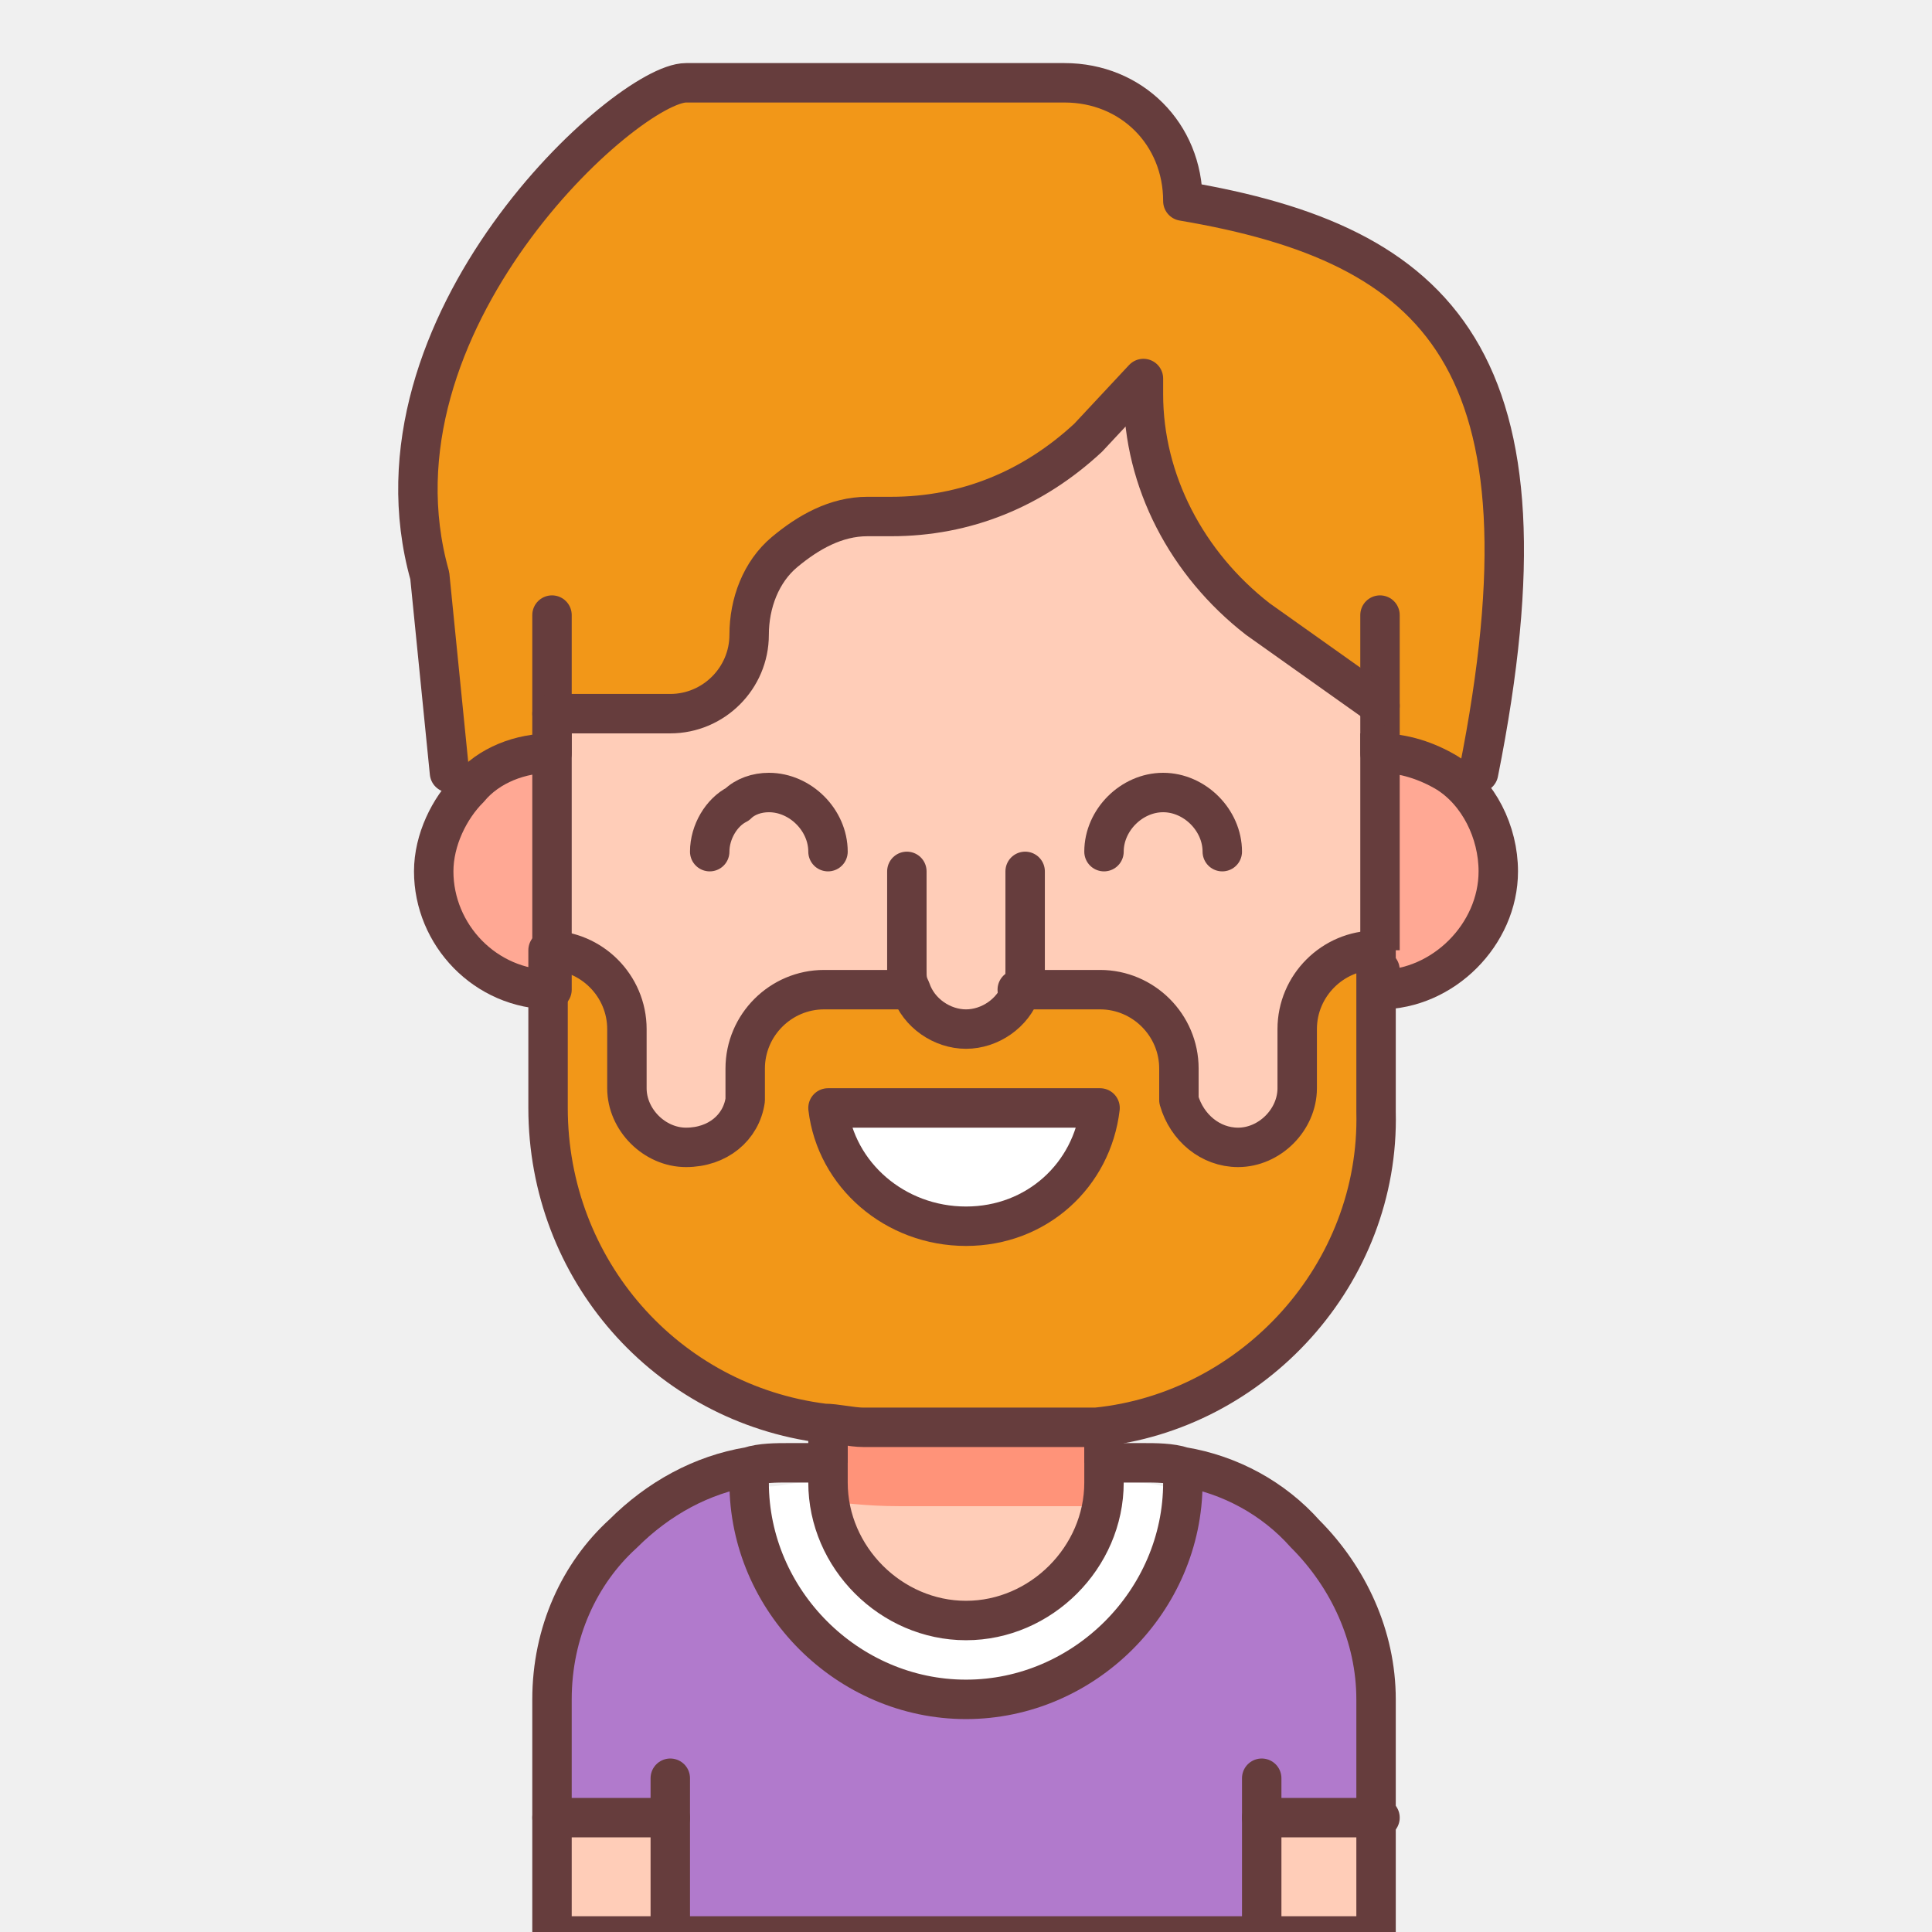
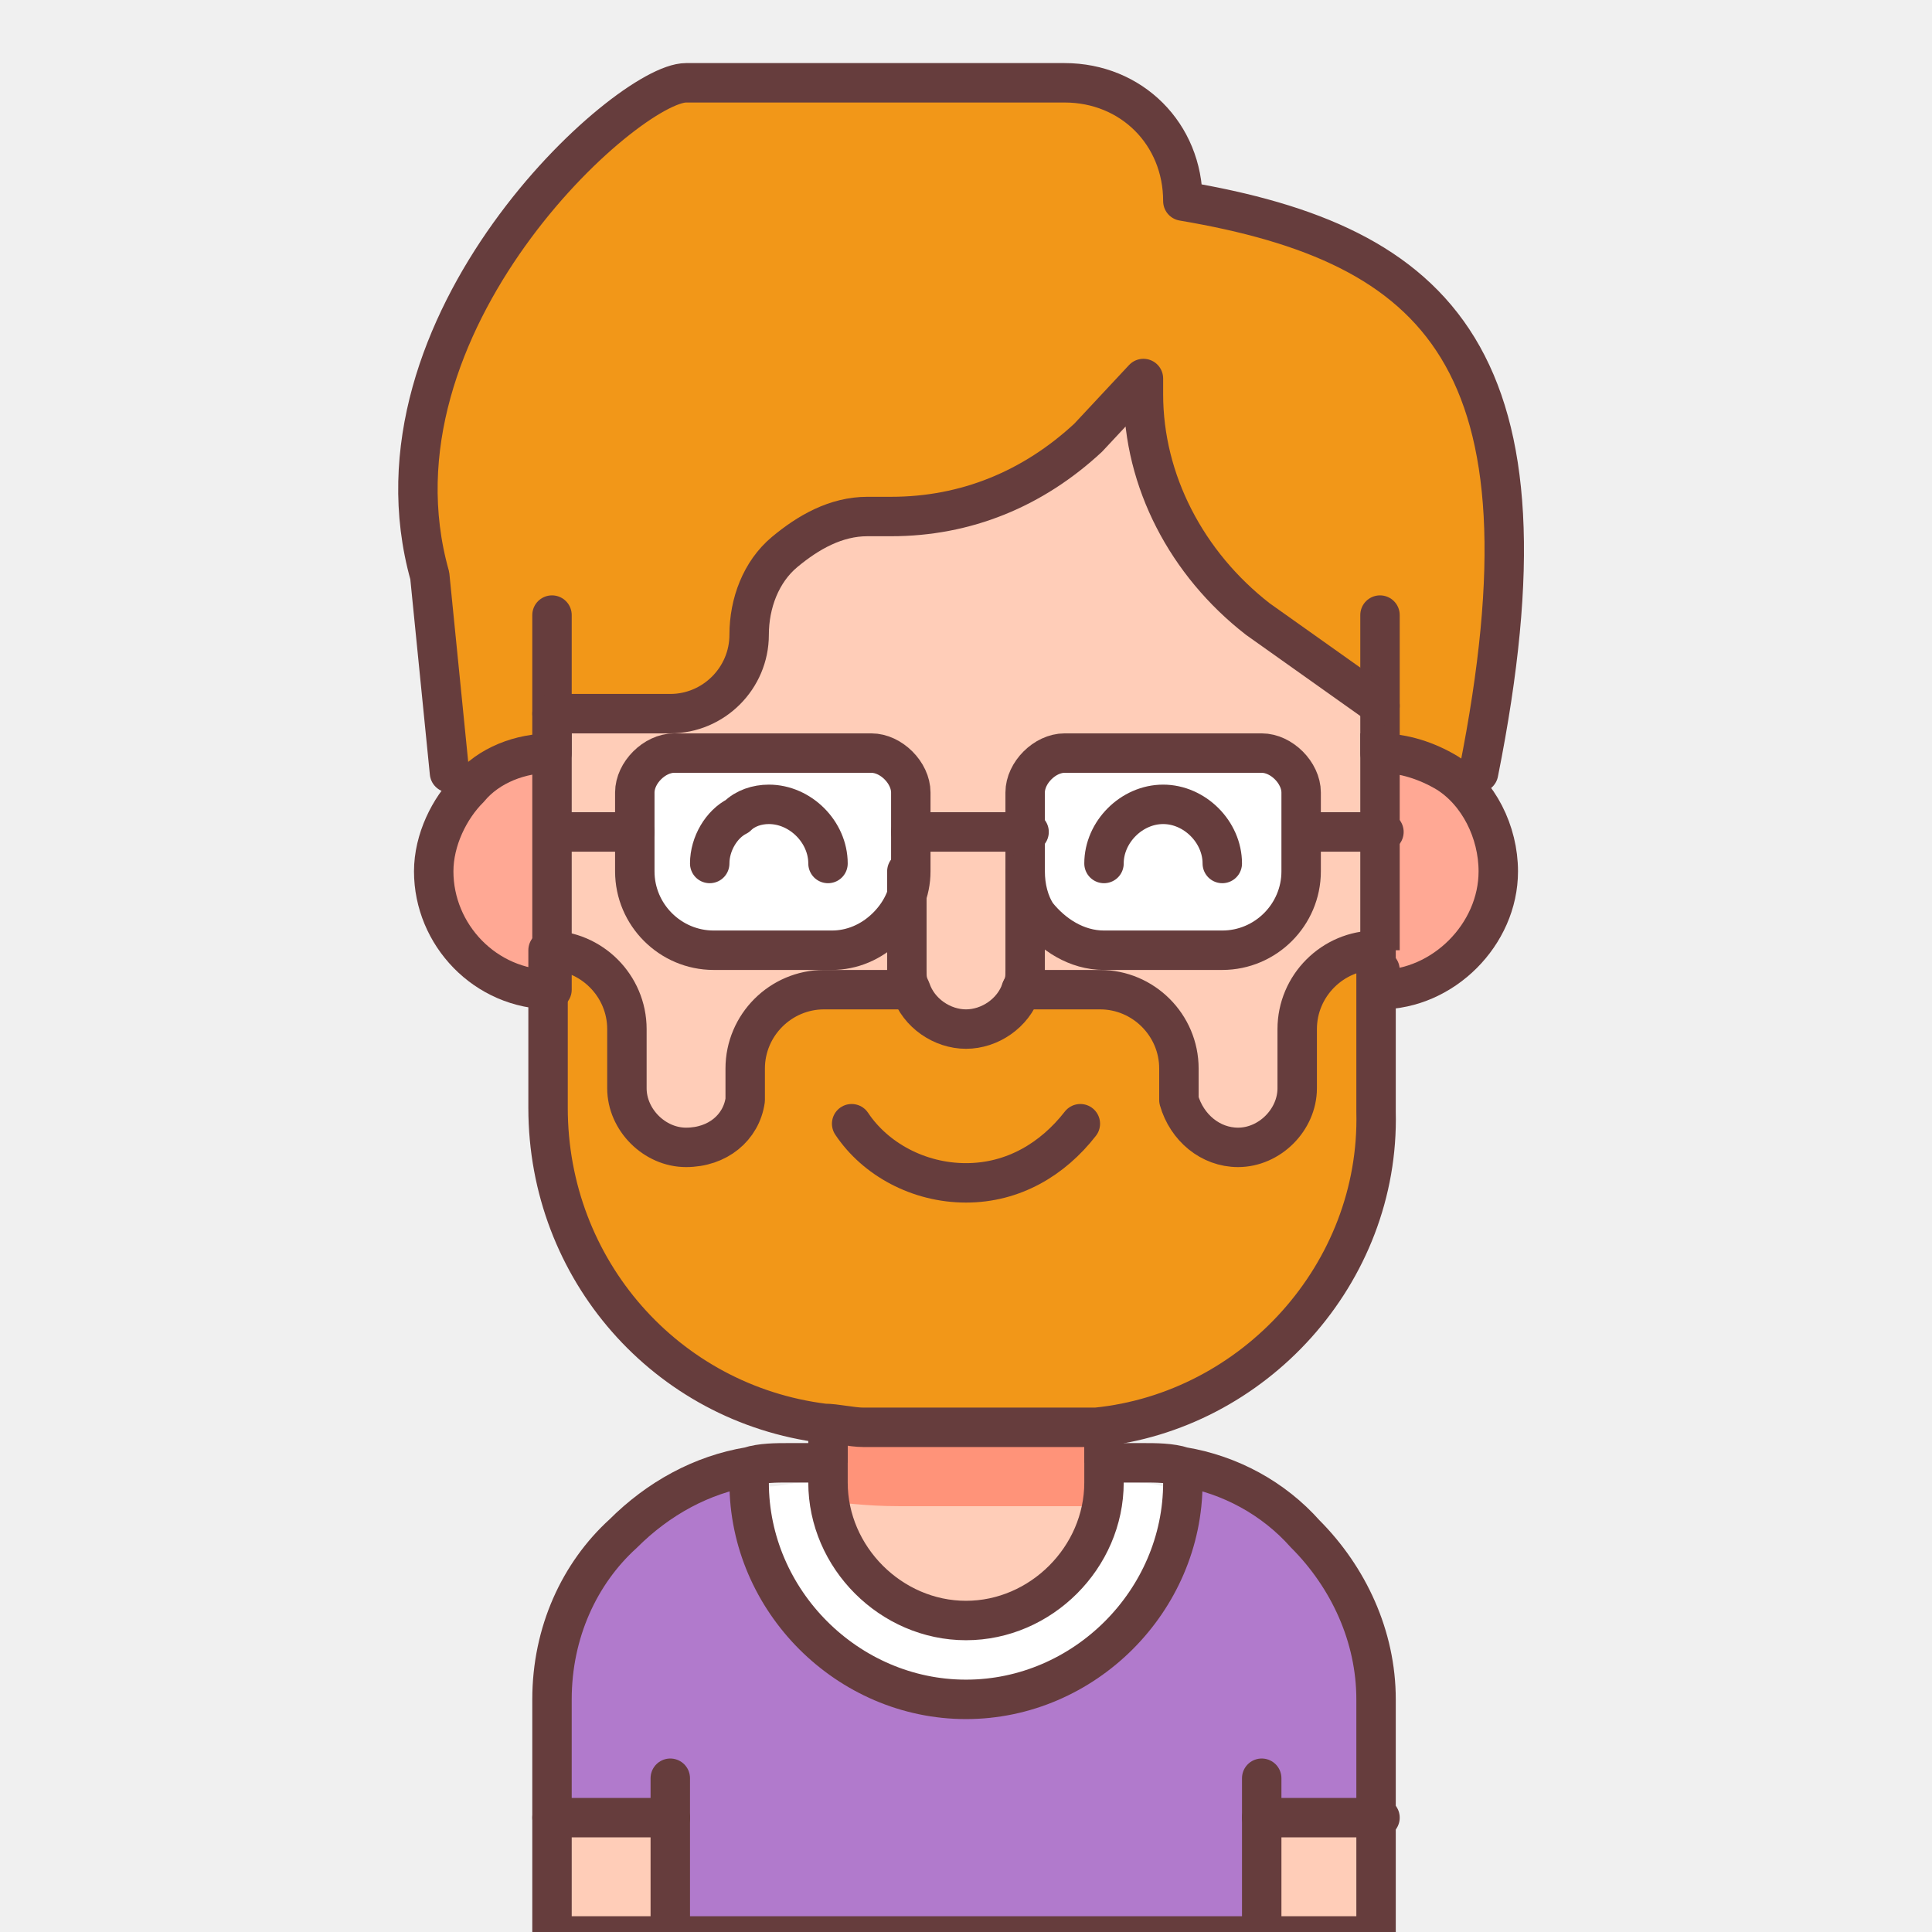
<svg xmlns="http://www.w3.org/2000/svg" version="1.1" id="Layer_1" x="0px" y="0px" viewBox="0 0 49 49" style="enable-background:new 0 0 49 49;" xml:space="preserve">
  <style type="text/css">
	.st0{fill:#FFFFFF;}
	.st1{fill:#F29718;}
	.st2{fill:#FFA894;}
	.st3{fill:#FFCDB8;}
	.st4{fill:#B17ACC;}
	.st5{fill:#FF9379;}
	.st6{fill:none;stroke:#663D3D;stroke-linecap:round;stroke-linejoin:round;stroke-miterlimit:10;}
	.st7{fill:none;stroke:#663D3D;stroke-miterlimit:10;}
</style>
-   <path class="st0" d="M29.5,37.7c0,0.1,0,0.2,0,0.3c0,2.5-2.2,4.6-5,4.6s-5-2.1-5-4.6c0-0.1,0-0.2,0-0.3c0.3,0,0.6-0.1,0.9-0.1h0.9  V38c0,0.8,0.4,1.6,1,2.1c0.6,0.5,1.3,0.8,2.2,0.8s1.7-0.3,2.3-0.9c0.6-0.5,0.9-1.2,0.9-2v-0.4h0.9C28.8,37.6,29.2,37.6,29.5,37.7z" />
+   <path class="st0" d="M29.5,37.7c0,0.1,0,0.2,0,0.3c0,2.5-2.2,4.6-5,4.6s-5-2.1-5-4.6c0-0.1,0-0.2,0-0.3c0.3,0,0.6-0.1,0.9-0.1h0.9  V38c0,0.8,0.4,1.6,1,2.1s1.3,0.8,2.2,0.8s1.7-0.3,2.3-0.9c0.6-0.5,0.9-1.2,0.9-2v-0.4h0.9C28.8,37.6,29.2,37.6,29.5,37.7z" />
  <g>
    <path class="st1" d="M14,18.1v1c-0.8,0-1.6,0.3-2.1,0.9l-0.4-0.4l-0.5-5C9.1,8.2,15.9,2.1,17.4,2.1H27c1.7,0,3,1.3,3,3   c6.5,1.1,9.6,4,7.5,14.5h-0.9c-0.5-0.3-1.1-0.5-1.7-0.5v-1.2l-3.1-2.2c-1.8-1.3-2.9-3.4-2.9-5.7V9.6c-1.5,1.5-3.1,3.5-6.4,3.5h-0.6   c-1.7,0-3,1.3-3,3c0,1.1-0.9,2-2,2H14L14,18.1z" />
    <path class="st2" d="M38,22.1c0,1.6-1.4,3-3,3c0-3.5,0-2.5,0-6C36.7,19.1,38,20.5,38,22.1z" />
    <rect x="32" y="46.1" class="st3" width="3" height="3" />
-     <path class="st4" d="M17,46.1h-3v-3c0-3,2.2-5.4,5-5.9l0.1,0.4c0,3,2.5,5.5,5.5,5.5s5.5-2.5,5.5-5.5l0.1-0.4   c2.8,0.5,4.9,2.9,4.9,5.9v3h-3v3H17L17,46.1L17,46.1z" />
-     <path class="st3" d="M28,37.6c0,1.9-1.6,3.5-3.5,3.5c-1.9,0-3.5-1.6-3.5-3.5c0-0.1,0-1.6,0-1.6h7C28,36.1,28,37.2,28,37.6z" />
+     <path class="st4" d="M17,46.1h-3v-3c0-3,2.2-5.4,5-5.9l0.1,0.4c0,3,2.5,5.5,5.5,5.5s5.5-2.5,5.5-5.5l0.1-0.4   c2.8,0.5,4.9,2.9,4.9,5.9v3h-3v3H17V46.1L17,46.1z" />
+     <path class="st3" d="M28,37.6c0,1.9-1.6,3.5-3.5,3.5S21,39.5,21,37.6c0-0.1,0-1.6,0-1.6h7C28,36.1,28,37.2,28,37.6z" />
    <path class="st5" d="M28,36.1c0,0-6.2,0-7-0.1c0,0.1,0,1.5,0,1.6c0,0.2,0,0.3,0,0.5c0.4,0,0.9,0.1,1.8,0.1h4.1c0.3,0,0.6,0,0.9,0   c0-0.2,0-0.5,0-0.5L28,36.1z" />
-     <path class="st0" d="M27.8,28.1c-0.2,1.7-1.7,3-3.4,3c-1.8,0-3.2-1.3-3.5-3C23.5,28.1,25.4,28.1,27.8,28.1z" />
-     <path class="st1" d="M35,24.1c-1.1,0-2,0.9-2,2c0,0.9,0,0.7,0,1.5s-0.7,1.5-1.5,1.5c-0.7,0-1.3-0.5-1.5-1.2c0-0.2,0-0.6,0-0.8   c0-1.1-0.9-2-2-2h-2.1c-0.2,0.6-0.8,1-1.4,1c-0.7,0-1.2-0.4-1.4-1H21c-1.1,0-2,0.9-2,2c0,0.2,0,0.6,0,0.8c-0.1,0.7-0.7,1.2-1.5,1.2   c-0.8,0-1.5-0.7-1.5-1.5c0-0.9,0-0.7,0-1.5c0-1.1-0.9-2-2-2c0,1.3,0,0.5,0,4c0,4.1,3,7.5,7,8c0.7,0.1,1.1,0.1,6,0.1   c4.5,0,8-3.7,8-8C35,24.6,35,25.5,35,24.1z M24.5,31.1c-1.8,0-3.2-1.3-3.5-3h-0.3c0.7,0,1.1,0,3.7,0c2.6,0,3.1,0,3.7,0h-0.3   C27.7,29.8,26.2,31.1,24.5,31.1z" />
-     <path class="st3" d="M31.8,15.7C30,14.4,29,12.3,29,10V9.6c-1.5,1.5-3.1,3.5-6.4,3.5H22c-1.7,0-3,1.3-3,3c0,1.1-0.9,2-2,2h-3l0,0   c0,3.5,0,2.5,0,6c1.1,0,2,0.9,2,2c0,0.9,0,0.7,0,1.5s0.7,1.5,1.5,1.5c0.8,0,1.5-0.7,1.5-1.5v-0.5c0-1.1,0.9-2,2-2H23   c0.5,1.3,2.4,1.3,2.8,0H28c1.1,0,2,0.9,2,2c0,0.2,0,0.6,0,0.8c0.1,0.7,0.7,1.2,1.5,1.2s1.5-0.7,1.5-1.5c0-0.9,0-0.7,0-1.5   c0-1.1,0.9-2,2-2c0-2.6,0-3.7,0-6.2L31.8,15.7z" />
+     <path class="st1" d="M35,24.1c-1.1,0-2,0.9-2,2c0,0.9,0,0.7,0,1.5s-0.7,1.5-1.5,1.5c-0.7,0-1.3-0.5-1.5-1.2c0-0.2,0-0.6,0-0.8   c0-1.1-0.9-2-2-2h-2.1c-0.2,0.6-0.8,1-1.4,1c-0.7,0-1.2-0.4-1.4-1H21c-1.1,0-2,0.9-2,2c0,0.2,0,0.6,0,0.8c-0.1,0.7-0.7,1.2-1.5,1.2   S16,28.4,16,27.6c0-0.9,0-0.7,0-1.5c0-1.1-0.9-2-2-2c0,1.3,0,0.5,0,4c0,4.1,3,7.5,7,8c0.7,0.1,1.1,0.1,6,0.1c4.5,0,8-3.7,8-8   C35,24.6,35,25.5,35,24.1z" />
+     <path class="st3" d="M31.8,15.7C30,14.4,29,12.3,29,10V9.6c-1.5,1.5-3.1,3.5-6.4,3.5H22c-1.7,0-3,1.3-3,3c0,1.1-0.9,2-2,2h-3l0,0   c0,3.5,0,2.5,0,6c1.1,0,2,0.9,2,2c0,0.9,0,0.7,0,1.5s0.7,1.5,1.5,1.5s1.5-0.7,1.5-1.5v-0.5c0-1.1,0.9-2,2-2h2   c0.5,1.3,2.4,1.3,2.8,0H28c1.1,0,2,0.9,2,2c0,0.2,0,0.6,0,0.8c0.1,0.7,0.7,1.2,1.5,1.2s1.5-0.7,1.5-1.5c0-0.9,0-0.7,0-1.5   c0-1.1,0.9-2,2-2c0-2.6,0-3.7,0-6.2L31.8,15.7z" />
    <rect x="14" y="46.1" class="st3" width="3" height="3" />
    <path class="st2" d="M14,25.1c-2.7,0-4-3.2-2.1-5.1c0.5-0.5,1.3-0.9,2.1-0.9C14,22.6,14,21.6,14,25.1z" />
  </g>
+   <g>
+     <path class="st0" d="M32.1,19.1h-2.5h-2.5c-0.5,0-1,0.5-1,1c0,1.7-0.1,2.4,0.3,3.1c0.4,0.5,1,0.9,1.7,0.9h1.5h1.5c1.1,0,2-0.9,2-2   c0-0.7,0-1.3,0-2C33.1,19.6,32.6,19.1,32.1,19.1z" />
+     <path class="st0" d="M22.1,19.1h-2.5h-2.5c-0.5,0-1,0.5-1,1c0,0.7,0,1.3,0,2c0,1.1,0.9,2,2,2h1.5h1.5c1.1,0,2-0.9,2-2   c0-0.7,0-1.3,0-2C23.1,19.6,22.6,19.1,22.1,19.1z" />
+     <path class="st6" d="M19.6,24.1h-1.5c-1.1,0-2-0.9-2-2v-1v-1c0-0.5,0.5-1,1-1h2.5h2.5c0.5,0,1,0.5,1,1v1v1c0,0.5-0.2,1-0.6,1.4   c-0.4,0.4-0.9,0.6-1.4,0.6H19.6z" />
+     <line class="st6" x1="14.1" y1="21.1" x2="16.1" y2="21.1" />
+     <line class="st6" x1="33.1" y1="21.1" x2="35.1" y2="21.1" />
+     <line class="st6" x1="23.1" y1="21.1" x2="26.1" y2="21.1" />
+   </g>
+   <path class="st6" d="M26.3,23.2c-0.2-0.3-0.3-0.7-0.3-1.1v-1v-1c0-0.5,0.5-1,1-1h2.5H32c0.5,0,1,0.5,1,1v1v1c0,1.1-0.9,2-2,2h-1.5  H28C27.3,24.1,26.7,23.7,26.3,23.2z" />
  <g>
    <polyline class="st6" points="14,19.1 14,18.1 14,15.6  " />
    <path class="st6" d="M14,25.1c0-0.2,0-0.3,0-0.5" />
    <path class="st6" d="M35,24.6c0,0.2,0,0.3,0,0.5" />
    <polyline class="st6" points="35,15.6 35,17.9 35,19.1  " />
    <line class="st7" x1="21" y1="37.1" x2="21" y2="36.1" />
    <line class="st7" x1="28" y1="37.1" x2="28" y2="36.1" />
    <path class="st7" d="M35,24.1v-5c0.6,0,1.2,0.2,1.7,0.5c0.8,0.5,1.3,1.5,1.3,2.5c0,1.6-1.4,3-3,3" />
    <path class="st7" d="M14,24.1v-5c-0.8,0-1.6,0.3-2.1,0.9c-0.5,0.5-0.9,1.3-0.9,2.1c0,1.6,1.3,3,3,3" />
    <polyline class="st6" points="17,45.1 17,46.1 17,49.1  " />
    <polyline class="st6" points="32,45.1 32,46.1 32,49.1  " />
-     <path class="st6" d="M23,22.1v2.5c0,0.2,0,0.3,0.1,0.5c0.2,0.6,0.8,1,1.4,1c0.6,0,1.2-0.4,1.4-1c0.1-0.2,0.1-0.3,0.1-0.5v-2.5" />
-     <path class="st6" d="M21,28.1c0.2,1.7,1.7,3,3.5,3c1.8,0,3.2-1.3,3.4-3h-3.4H21z" />
-     <path class="st6" d="M18,21.6c0-0.5,0.3-1,0.7-1.2c0.2-0.2,0.5-0.3,0.8-0.3c0.8,0,1.5,0.7,1.5,1.5" />
-     <path class="st6" d="M28,21.6c0-0.8,0.7-1.5,1.5-1.5s1.5,0.7,1.5,1.5" />
-     <path class="st6" d="M11.4,19.6l-0.5-5C9.1,8.2,15.9,2.1,17.4,2.1H27c1.7,0,3,1.3,3,3c6.5,1.1,9.6,4,7.5,14.5" />
-     <path class="st6" d="M14,18.1h3c1.1,0,2-0.9,2-2c0-0.8,0.3-1.6,0.9-2.1c0.6-0.5,1.3-0.9,2.1-0.9h0.6c1.9,0,3.6-0.7,5-2L29,9.6V10   c0,2.2,1.1,4.3,2.9,5.7l3.1,2.2" />
+     <path class="st6" d="M23,22.1v2.5c0,0.2,0,0.3,0.1,0.5c0.2,0.6,0.8,1,1.4,1s1.2-0.4,1.4-1c0.1-0.2,0.1-0.3,0.1-0.5v-2.5" />
+     <path class="st6" d="M18,21.9c0-0.5,0.3-1,0.7-1.2c0.2-0.2,0.5-0.3,0.8-0.3c0.8,0,1.5,0.7,1.5,1.5" />
+     <path class="st6" d="M28,21.9c0-0.8,0.7-1.5,1.5-1.5s1.5,0.7,1.5,1.5" />
+     <path class="st6" d="M11.4,19.6l-0.5-5c-1.8-6.4,5-12.5,6.5-12.5H27c1.7,0,3,1.3,3,3c6.5,1.1,9.6,4,7.5,14.5" />
+     <path class="st6" d="M14,18.1h3c1.1,0,2-0.9,2-2c0-0.8,0.3-1.6,0.9-2.1s1.3-0.9,2.1-0.9h0.6c1.9,0,3.6-0.7,5-2L29,9.6V10   c0,2.2,1.1,4.3,2.9,5.7l3.1,2.2" />
    <line class="st6" x1="14" y1="46.1" x2="17" y2="46.1" />
    <line class="st6" x1="32" y1="46.1" x2="35" y2="46.1" />
-     <path class="st6" d="M23,25.1h-2.1c-1.1,0-2,0.9-2,2v0.5c0,0.1,0,0.2,0,0.3c-0.1,0.7-0.7,1.2-1.5,1.2c-0.8,0-1.5-0.7-1.5-1.5v-0.5   v-1c0-1.1-0.9-2-2-2v0.5v0.5v3c0,4.1,3,7.5,7,8c0.3,0,0.7,0.1,1,0.1h5c0.3,0,0.6,0,0.9,0c4-0.4,7.2-3.9,7.1-8v-3v-0.6v-0.5   c-1.1,0-2,0.9-2,2v1v0.5c0,0.8-0.7,1.5-1.5,1.5c-0.7,0-1.3-0.5-1.5-1.2c0-0.1,0-0.2,0-0.3v-0.5c0-1.1-0.9-2-2-2h-2.1" />
+     <path class="st6" d="M23,25.1h-2.1c-1.1,0-2,0.9-2,2v0.5c0,0.1,0,0.2,0,0.3c-0.1,0.7-0.7,1.2-1.5,1.2s-1.5-0.7-1.5-1.5v-0.5v-1   c0-1.1-0.9-2-2-2v0.5v0.5v3c0,4.1,3,7.5,7,8c0.3,0,0.7,0.1,1,0.1h5c0.3,0,0.6,0,0.9,0c4-0.4,7.2-3.9,7.1-8v-3v-0.6v-0.5   c-1.1,0-2,0.9-2,2v1v0.5c0,0.8-0.7,1.5-1.5,1.5c-0.7,0-1.3-0.5-1.5-1.2c0-0.1,0-0.2,0-0.3v-0.5c0-1.1-0.9-2-2-2l-2,0" />
    <path class="st6" d="M30,37.6c0,3-2.5,5.5-5.5,5.5S19,40.6,19,37.6" />
-     <path class="st7" d="M30,37.2c1.2,0.2,2.3,0.8,3.1,1.7c1.1,1.1,1.8,2.6,1.8,4.2v3v3h-3H17h-3v-3v-3c0-1.7,0.7-3.2,1.8-4.2   c0.9-0.9,2-1.5,3.2-1.7c0.3-0.1,0.7-0.1,1-0.1h1v0.5c0,1.9,1.6,3.5,3.5,3.5c1.9,0,3.5-1.6,3.5-3.5v-0.5h1   C29.3,37.1,29.7,37.1,30,37.2z" />
+     <path class="st7" d="M30,37.2c1.2,0.2,2.3,0.8,3.1,1.7c1.1,1.1,1.8,2.6,1.8,4.2v3v3h-3H17h-3v-3v-3c0-1.7,0.7-3.2,1.8-4.2   c0.9-0.9,2-1.5,3.2-1.7c0.3-0.1,0.7-0.1,1-0.1h1v0.5c0,1.9,1.6,3.5,3.5,3.5s3.5-1.6,3.5-3.5v-0.5h1C29.3,37.1,29.7,37.1,30,37.2z" />
+     <path class="st6" d="M21.6,28.5c0.6,0.9,1.7,1.5,2.9,1.5s2.2-0.6,2.9-1.5" />
  </g>
</svg>
